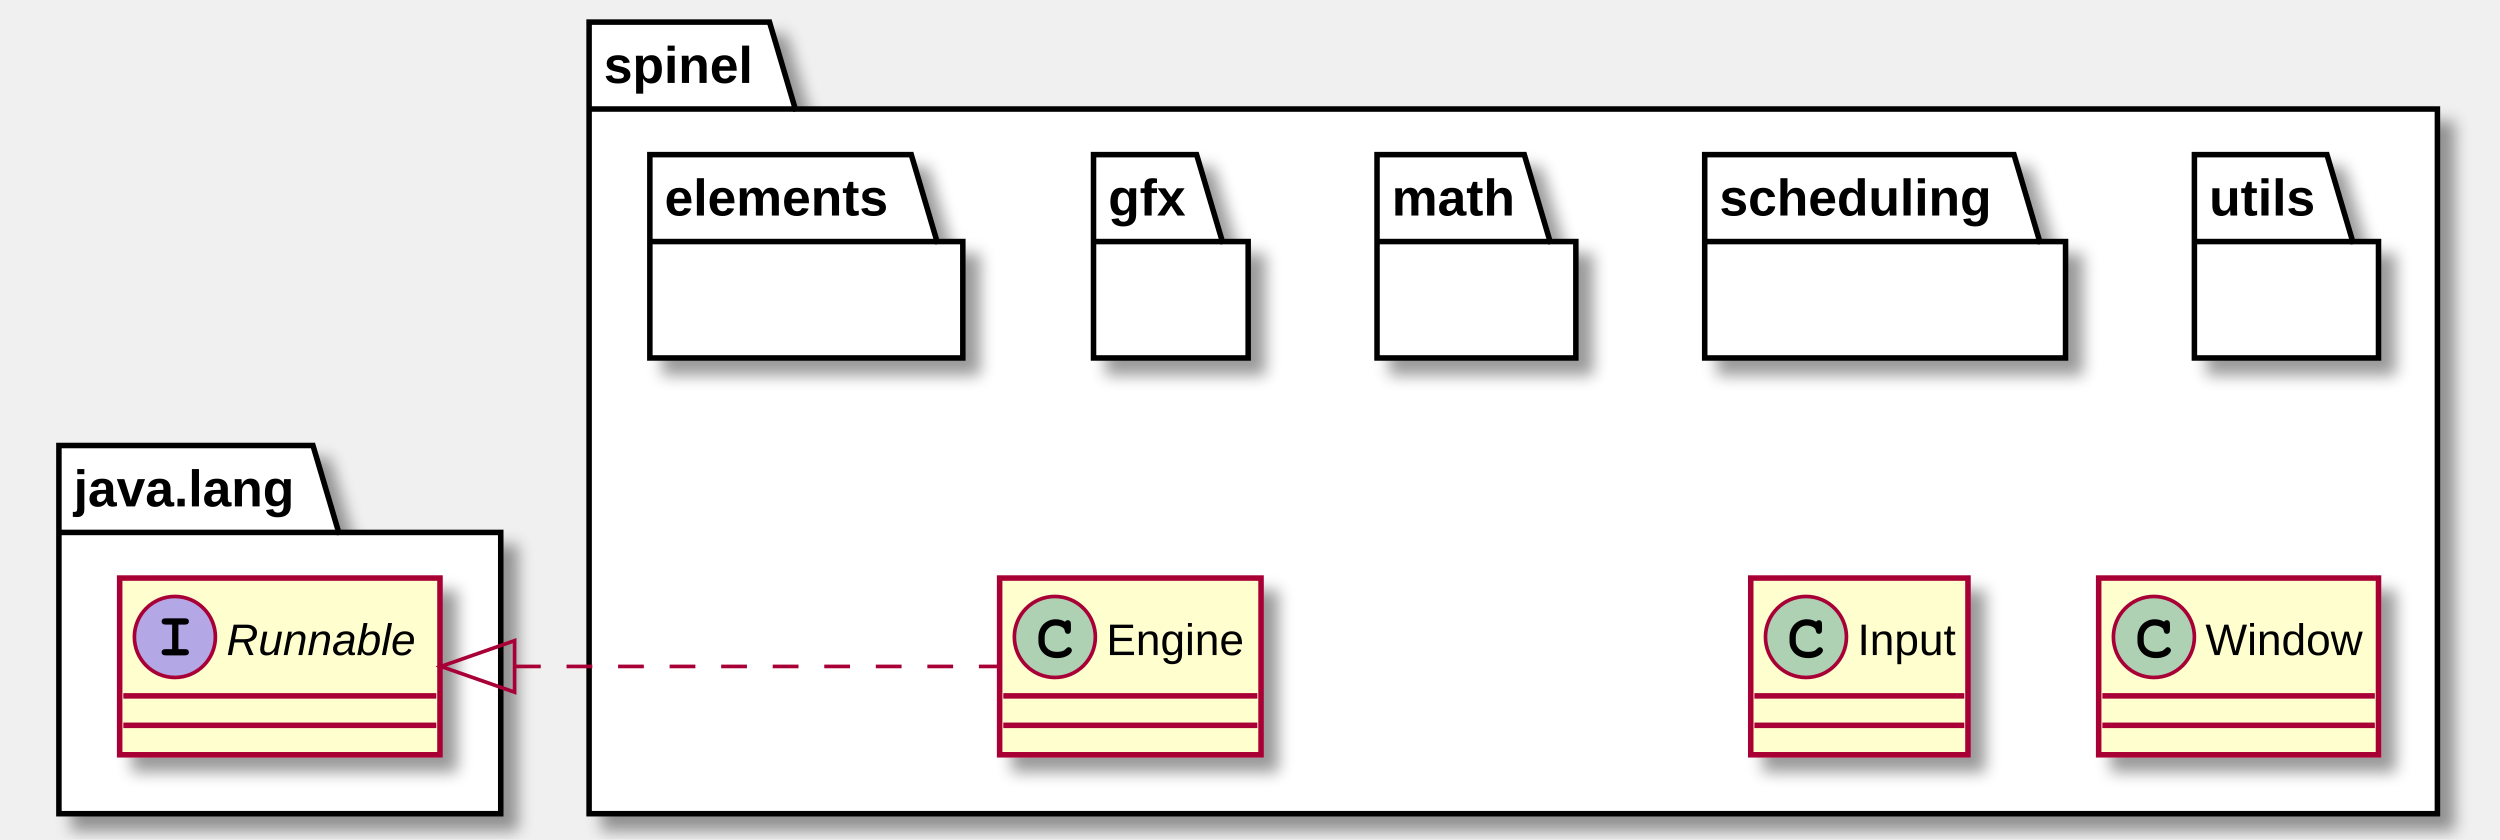
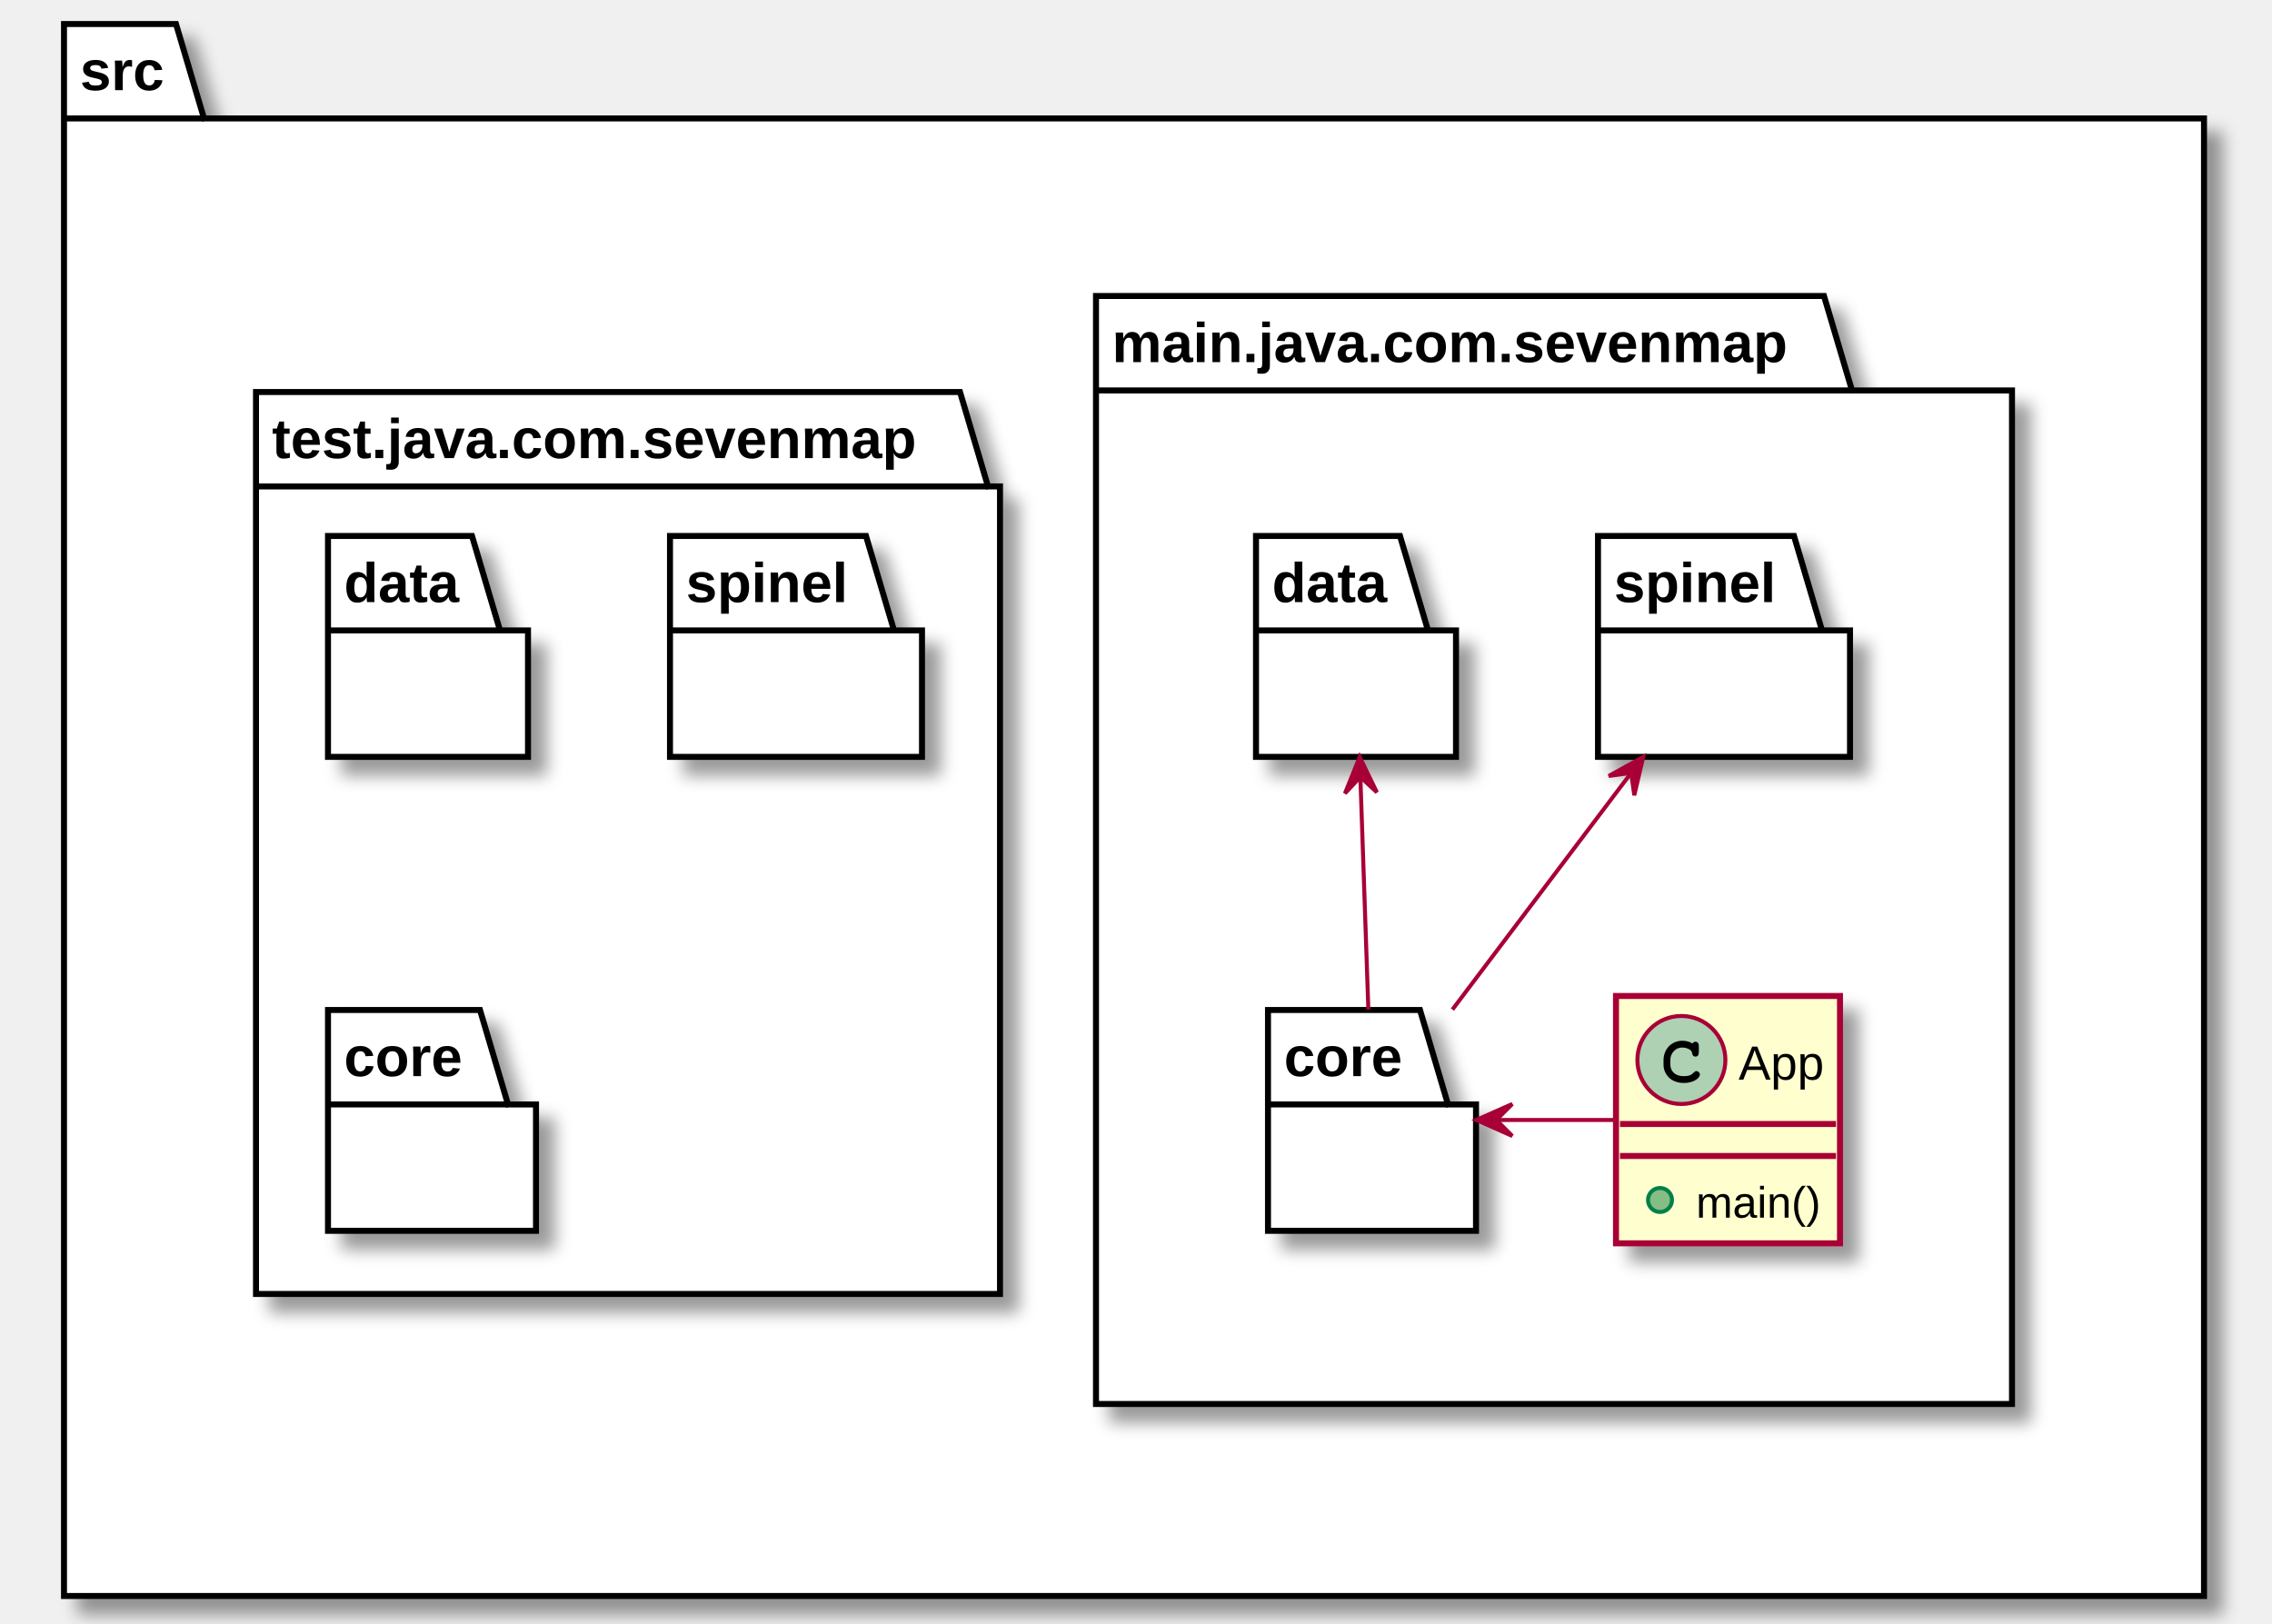
- <svg xmlns="http://www.w3.org/2000/svg" width="679" height="228" viewBox="0 0 679 228" preserveAspectRatio="none" overflow="hidden">
+ <svg xmlns="http://www.w3.org/2000/svg" width="568" height="406" viewBox="0 0 568 406" preserveAspectRatio="none" overflow="hidden">
  <defs>
-     <filter id="f1r12n6axe7uov" x="-1" y="-1" width="300%" height="300%" filterUnits="objectBoundingBox" primitiveUnits="userSpaceOnUse">
+     <filter id="f1qbohqu0w5wip" x="-1" y="-1" width="300%" height="300%" filterUnits="objectBoundingBox" primitiveUnits="userSpaceOnUse">
      <feGaussianBlur result="blurOut" stdDeviation="2 2" />
      <feColorMatrix in="blurOut" result="blurOut2" type="matrix" values="0 0 0 0 0 0 0 0 0 0 0 0 0 0 0 0 0 0 0.4 0 " />
      <feOffset in="blurOut2" result="blurOut3" dx="4" dy="4" />
      <feBlend in="SourceGraphic" in2="blurOut3" mode="normal" />
    </filter>
  </defs>
  <g>
-     <path d="M160 6 209 6 216 29.609 662 29.609 662 221 160 221 160 6Z" stroke="#000000" stroke-width="1.5" fill="#FFFFFF" filter="url(#f1r12n6axe7uov)" />
-     <line x1="160" y1="29.609" x2="216" y2="29.609" stroke="#000000" stroke-width="1.5" />
-     <text font-family="Arial" font-weight="700" font-size="14" x="164" y="22.533">spinel</text>
-     <path d="M16 121 85 121 92 144.609 136 144.609 136 221 16 221 16 121Z" stroke="#000000" stroke-width="1.5" fill="#FFFFFF" filter="url(#f1r12n6axe7uov)" />
-     <line x1="16" y1="144.609" x2="92" y2="144.609" stroke="#000000" stroke-width="1.5" />
-     <text font-family="Arial" font-weight="700" font-size="14" x="20" y="137.533">java.lang</text>
-     <rect x="570" y="157" width="76" height="48" id="Window" stroke="#A80036" stroke-width="1.5" fill="#FEFECE" filter="url(#f1r12n6axe7uov)" />
-     <ellipse cx="585" cy="173" rx="11" ry="11" stroke="#A80036" fill="#ADD1B2" />
-     <path d="M587.766 168.875C587.87 168.729 587.984 168.62 588.109 168.547 588.234 168.474 588.37 168.438 588.516 168.438 588.766 168.438 588.969 168.526 589.125 168.703 589.281 168.87 589.359 169.156 589.359 169.562L589.359 171.016C589.359 171.422 589.281 171.714 589.125 171.891 588.969 172.068 588.766 172.156 588.516 172.156 588.286 172.156 588.104 172.089 587.969 171.953 587.833 171.828 587.729 171.594 587.656 171.25 587.625 171.01 587.547 170.828 587.422 170.703 587.203 170.453 586.891 170.255 586.484 170.109 586.078 169.964 585.667 169.891 585.25 169.891 584.74 169.891 584.271 170 583.844 170.219 583.427 170.438 583.052 170.797 582.719 171.297 582.396 171.797 582.234 172.391 582.234 173.078L582.234 174.172C582.234 174.995 582.531 175.682 583.125 176.234 583.719 176.776 584.547 177.047 585.609 177.047 586.234 177.047 586.766 176.964 587.203 176.797 587.464 176.693 587.734 176.495 588.016 176.203 588.193 176.026 588.328 175.911 588.422 175.859 588.526 175.807 588.646 175.781 588.781 175.781 589 175.781 589.193 175.87 589.359 176.047 589.536 176.214 589.625 176.411 589.625 176.641 589.625 176.87 589.51 177.12 589.281 177.391 588.948 177.776 588.516 178.078 587.984 178.297 587.266 178.599 586.474 178.75 585.609 178.75 584.599 178.75 583.693 178.542 582.891 178.125 582.234 177.792 581.677 177.271 581.219 176.562 580.76 175.844 580.531 175.057 580.531 174.203L580.531 173.047C580.531 172.161 580.734 171.339 581.141 170.578 581.557 169.807 582.13 169.219 582.859 168.812 583.589 168.396 584.365 168.188 585.188 168.188 585.677 168.188 586.135 168.245 586.562 168.359 587 168.464 587.401 168.635 587.766 168.875Z" />
-     <text font-family="Arial" font-size="12" x="599" y="177.91">Window</text>
-     <line x1="571" y1="189" x2="645" y2="189" stroke="#A80036" stroke-width="1.5" />
-     <line x1="571" y1="197" x2="645" y2="197" stroke="#A80036" stroke-width="1.5" />
-     <rect x="475.5" y="157" width="59" height="48" id="Input" stroke="#A80036" stroke-width="1.5" fill="#FEFECE" filter="url(#f1r12n6axe7uov)" />
-     <ellipse cx="490.5" cy="173" rx="11" ry="11" stroke="#A80036" fill="#ADD1B2" />
-     <path d="M493.266 168.875C493.37 168.729 493.484 168.62 493.609 168.547 493.734 168.474 493.87 168.438 494.016 168.438 494.266 168.438 494.469 168.526 494.625 168.703 494.781 168.87 494.859 169.156 494.859 169.562L494.859 171.016C494.859 171.422 494.781 171.714 494.625 171.891 494.469 172.068 494.266 172.156 494.016 172.156 493.786 172.156 493.604 172.089 493.469 171.953 493.333 171.828 493.229 171.594 493.156 171.25 493.125 171.01 493.047 170.828 492.922 170.703 492.703 170.453 492.391 170.255 491.984 170.109 491.578 169.964 491.167 169.891 490.75 169.891 490.24 169.891 489.771 170 489.344 170.219 488.927 170.438 488.552 170.797 488.219 171.297 487.896 171.797 487.734 172.391 487.734 173.078L487.734 174.172C487.734 174.995 488.031 175.682 488.625 176.234 489.219 176.776 490.047 177.047 491.109 177.047 491.734 177.047 492.266 176.964 492.703 176.797 492.964 176.693 493.234 176.495 493.516 176.203 493.693 176.026 493.828 175.911 493.922 175.859 494.026 175.807 494.146 175.781 494.281 175.781 494.5 175.781 494.693 175.87 494.859 176.047 495.036 176.214 495.125 176.411 495.125 176.641 495.125 176.87 495.01 177.12 494.781 177.391 494.448 177.776 494.016 178.078 493.484 178.297 492.766 178.599 491.974 178.75 491.109 178.75 490.099 178.75 489.193 178.542 488.391 178.125 487.734 177.792 487.177 177.271 486.719 176.562 486.26 175.844 486.031 175.057 486.031 174.203L486.031 173.047C486.031 172.161 486.234 171.339 486.641 170.578 487.057 169.807 487.63 169.219 488.359 168.812 489.089 168.396 489.865 168.188 490.688 168.188 491.177 168.188 491.635 168.245 492.062 168.359 492.5 168.464 492.901 168.635 493.266 168.875Z" />
-     <text font-family="Arial" font-size="12" x="504.5" y="177.91">Input</text>
-     <line x1="476.5" y1="189" x2="533.5" y2="189" stroke="#A80036" stroke-width="1.5" />
-     <line x1="476.5" y1="197" x2="533.5" y2="197" stroke="#A80036" stroke-width="1.5" />
-     <rect x="271.5" y="157" width="71" height="48" id="Engine" stroke="#A80036" stroke-width="1.5" fill="#FEFECE" filter="url(#f1r12n6axe7uov)" />
-     <ellipse cx="286.5" cy="173" rx="11" ry="11" stroke="#A80036" fill="#ADD1B2" />
-     <path d="M289.266 168.875C289.37 168.729 289.484 168.62 289.609 168.547 289.734 168.474 289.87 168.438 290.016 168.438 290.266 168.438 290.469 168.526 290.625 168.703 290.781 168.87 290.859 169.156 290.859 169.562L290.859 171.016C290.859 171.422 290.781 171.714 290.625 171.891 290.469 172.068 290.266 172.156 290.016 172.156 289.786 172.156 289.604 172.089 289.469 171.953 289.333 171.828 289.229 171.594 289.156 171.25 289.125 171.01 289.047 170.828 288.922 170.703 288.703 170.453 288.391 170.255 287.984 170.109 287.578 169.964 287.167 169.891 286.75 169.891 286.24 169.891 285.771 170 285.344 170.219 284.927 170.438 284.552 170.797 284.219 171.297 283.896 171.797 283.734 172.391 283.734 173.078L283.734 174.172C283.734 174.995 284.031 175.682 284.625 176.234 285.219 176.776 286.047 177.047 287.109 177.047 287.734 177.047 288.266 176.964 288.703 176.797 288.964 176.693 289.234 176.495 289.516 176.203 289.693 176.026 289.828 175.911 289.922 175.859 290.026 175.807 290.146 175.781 290.281 175.781 290.5 175.781 290.693 175.87 290.859 176.047 291.036 176.214 291.125 176.411 291.125 176.641 291.125 176.87 291.01 177.12 290.781 177.391 290.448 177.776 290.016 178.078 289.484 178.297 288.766 178.599 287.974 178.75 287.109 178.75 286.099 178.75 285.193 178.542 284.391 178.125 283.734 177.792 283.177 177.271 282.719 176.562 282.26 175.844 282.031 175.057 282.031 174.203L282.031 173.047C282.031 172.161 282.234 171.339 282.641 170.578 283.057 169.807 283.63 169.219 284.359 168.812 285.089 168.396 285.865 168.188 286.688 168.188 287.177 168.188 287.635 168.245 288.062 168.359 288.5 168.464 288.901 168.635 289.266 168.875Z" />
-     <text font-family="Arial" font-size="12" x="300.5" y="177.91">Engine</text>
-     <line x1="272.5" y1="189" x2="341.5" y2="189" stroke="#A80036" stroke-width="1.5" />
-     <line x1="272.5" y1="197" x2="341.5" y2="197" stroke="#A80036" stroke-width="1.5" />
-     <path d="M596 42 632 42 639 65.609 646 65.609 646 97.219 596 97.219 596 42Z" stroke="#000000" stroke-width="1.5" fill="#FFFFFF" filter="url(#f1r12n6axe7uov)" />
-     <line x1="596" y1="65.609" x2="639" y2="65.609" stroke="#000000" stroke-width="1.5" />
-     <text font-family="Arial" font-weight="700" font-size="14" x="600" y="58.533">utils</text>
-     <path d="M463 42 547 42 554 65.609 561 65.609 561 97.219 463 97.219 463 42Z" stroke="#000000" stroke-width="1.5" fill="#FFFFFF" filter="url(#f1r12n6axe7uov)" />
-     <line x1="463" y1="65.609" x2="554" y2="65.609" stroke="#000000" stroke-width="1.5" />
-     <text font-family="Arial" font-weight="700" font-size="14" x="467" y="58.533">scheduling</text>
-     <path d="M374 42 414 42 421 65.609 428 65.609 428 97.219 374 97.219 374 42Z" stroke="#000000" stroke-width="1.5" fill="#FFFFFF" filter="url(#f1r12n6axe7uov)" />
-     <line x1="374" y1="65.609" x2="421" y2="65.609" stroke="#000000" stroke-width="1.5" />
-     <text font-family="Arial" font-weight="700" font-size="14" x="378" y="58.533">math</text>
-     <path d="M297 42 325 42 332 65.609 339 65.609 339 97.219 297 97.219 297 42Z" stroke="#000000" stroke-width="1.5" fill="#FFFFFF" filter="url(#f1r12n6axe7uov)" />
-     <line x1="297" y1="65.609" x2="332" y2="65.609" stroke="#000000" stroke-width="1.5" />
-     <text font-family="Arial" font-weight="700" font-size="14" x="301" y="58.533">gfx</text>
-     <path d="M176.5 42 247.5 42 254.5 65.609 261.5 65.609 261.5 97.219 176.5 97.219 176.5 42Z" stroke="#000000" stroke-width="1.5" fill="#FFFFFF" filter="url(#f1r12n6axe7uov)" />
-     <line x1="176.5" y1="65.609" x2="254.5" y2="65.609" stroke="#000000" stroke-width="1.5" />
-     <text font-family="Arial" font-weight="700" font-size="14" x="180.5" y="58.533">elements</text>
-     <rect x="32.5" y="157" width="87" height="48" id="Runnable" stroke="#A80036" stroke-width="1.5" fill="#FEFECE" filter="url(#f1r12n6axe7uov)" />
-     <ellipse cx="47.5" cy="173" rx="11" ry="11" stroke="#A80036" fill="#B4A7E5" />
-     <path d="M48.453 169.641 48.453 176.297 50.172 176.297C50.578 176.297 50.87 176.375 51.047 176.531 51.224 176.688 51.312 176.896 51.312 177.156 51.312 177.406 51.224 177.609 51.047 177.766 50.87 177.922 50.578 178 50.172 178L45.031 178C44.625 178 44.333 177.922 44.156 177.766 43.979 177.609 43.891 177.401 43.891 177.141 43.891 176.891 43.979 176.688 44.156 176.531 44.333 176.375 44.625 176.297 45.031 176.297L46.75 176.297 46.75 169.641 45.031 169.641C44.625 169.641 44.333 169.562 44.156 169.406 43.979 169.25 43.891 169.042 43.891 168.781 43.891 168.531 43.979 168.328 44.156 168.172 44.333 168.016 44.625 167.938 45.031 167.938L50.172 167.938C50.578 167.938 50.87 168.016 51.047 168.172 51.224 168.328 51.312 168.531 51.312 168.781 51.312 169.042 51.224 169.25 51.047 169.406 50.87 169.562 50.578 169.641 50.172 169.641L48.453 169.641Z" />
-     <text font-family="Arial" font-style="italic" font-size="12" x="61.5" y="177.91">Runnable</text>
-     <line x1="33.5" y1="189" x2="118.5" y2="189" stroke="#A80036" stroke-width="1.5" />
-     <line x1="33.5" y1="197" x2="118.5" y2="197" stroke="#A80036" stroke-width="1.5" />
-     <path d="M139.87 181C183.63 181 227.4 181 271.16 181" id="Runnable-backto-Engine" stroke="#A80036" stroke-dasharray="7 7" fill="none" />
-     <path d="M139.76 188 119.76 181 139.76 174 139.76 188Z" stroke="#A80036" fill="none" />
+     <path d="M16 6 44 6 51 29.609 551 29.609 551 399 16 399 16 6Z" stroke="#000000" stroke-width="1.5" fill="#FFFFFF" filter="url(#f1qbohqu0w5wip)" />
+     <line x1="16" y1="29.609" x2="51" y2="29.609" stroke="#000000" stroke-width="1.5" />
+     <text font-family="Arial" font-weight="700" font-size="14" x="20" y="22.533">src</text>
+     <path d="M274 74 456 74 463 97.609 503 97.609 503 351 274 351 274 74Z" stroke="#000000" stroke-width="1.5" fill="#FFFFFF" filter="url(#f1qbohqu0w5wip)" />
+     <line x1="274" y1="97.609" x2="463" y2="97.609" stroke="#000000" stroke-width="1.5" />
+     <text font-family="Arial" font-weight="700" font-size="14" x="278" y="90.533">main.java.com.sevenmap</text>
+     <path d="M64 98 240 98 247 121.609 250 121.609 250 323.5 64 323.5 64 98Z" stroke="#000000" stroke-width="1.5" fill="#FFFFFF" filter="url(#f1qbohqu0w5wip)" />
+     <line x1="64" y1="121.609" x2="247" y2="121.609" stroke="#000000" stroke-width="1.5" />
+     <text font-family="Arial" font-weight="700" font-size="14" x="68" y="114.533">test.java.com.sevenmap</text>
+     <path d="M399.5 134 448.5 134 455.5 157.609 462.5 157.609 462.5 189.219 399.5 189.219 399.5 134Z" stroke="#000000" stroke-width="1.5" fill="#FFFFFF" filter="url(#f1qbohqu0w5wip)" />
+     <line x1="399.5" y1="157.609" x2="455.5" y2="157.609" stroke="#000000" stroke-width="1.5" />
+     <text font-family="Arial" font-weight="700" font-size="14" x="403.5" y="150.533">spinel</text>
+     <path d="M314 134 350 134 357 157.609 364 157.609 364 189.219 314 189.219 314 134Z" stroke="#000000" stroke-width="1.5" fill="#FFFFFF" filter="url(#f1qbohqu0w5wip)" />
+     <line x1="314" y1="157.609" x2="357" y2="157.609" stroke="#000000" stroke-width="1.5" />
+     <text font-family="Arial" font-weight="700" font-size="14" x="318" y="150.533">data</text>
+     <rect x="404" y="249" width="56" height="61.836" id="App" stroke="#A80036" stroke-width="1.5" fill="#FEFECE" filter="url(#f1qbohqu0w5wip)" />
+     <ellipse cx="420.35" cy="265" rx="11" ry="11" stroke="#A80036" fill="#ADD1B2" />
+     <path d="M423.116 260.875C423.22 260.729 423.334 260.62 423.459 260.547 423.584 260.474 423.72 260.438 423.866 260.438 424.116 260.438 424.319 260.526 424.475 260.703 424.631 260.87 424.709 261.156 424.709 261.562L424.709 263.016C424.709 263.422 424.631 263.714 424.475 263.891 424.319 264.068 424.116 264.156 423.866 264.156 423.636 264.156 423.454 264.089 423.319 263.953 423.183 263.828 423.079 263.594 423.006 263.25 422.975 263.01 422.897 262.828 422.772 262.703 422.553 262.453 422.241 262.255 421.834 262.109 421.428 261.964 421.017 261.891 420.6 261.891 420.09 261.891 419.621 262 419.194 262.219 418.777 262.438 418.402 262.797 418.069 263.297 417.746 263.797 417.584 264.391 417.584 265.078L417.584 266.172C417.584 266.995 417.881 267.682 418.475 268.234 419.069 268.776 419.897 269.047 420.959 269.047 421.584 269.047 422.116 268.964 422.553 268.797 422.814 268.693 423.084 268.495 423.366 268.203 423.543 268.026 423.678 267.911 423.772 267.859 423.876 267.807 423.996 267.781 424.131 267.781 424.35 267.781 424.543 267.87 424.709 268.047 424.886 268.214 424.975 268.411 424.975 268.641 424.975 268.87 424.86 269.12 424.631 269.391 424.298 269.776 423.866 270.078 423.334 270.297 422.616 270.599 421.824 270.75 420.959 270.75 419.949 270.75 419.043 270.542 418.241 270.125 417.584 269.792 417.027 269.271 416.569 268.562 416.11 267.844 415.881 267.057 415.881 266.203L415.881 265.047C415.881 264.161 416.084 263.339 416.491 262.578 416.907 261.807 417.48 261.219 418.209 260.812 418.939 260.396 419.715 260.188 420.538 260.188 421.027 260.188 421.485 260.245 421.913 260.359 422.35 260.464 422.751 260.635 423.116 260.875Z" />
+     <text font-family="Arial" font-size="12" x="434.65" y="269.91">App</text>
+     <line x1="405" y1="281" x2="459" y2="281" stroke="#A80036" stroke-width="1.5" />
+     <line x1="405" y1="289" x2="459" y2="289" stroke="#A80036" stroke-width="1.5" />
+     <ellipse cx="415" cy="300" rx="3" ry="3" stroke="#038048" fill="#84BE84" />
+     <text font-family="Arial" font-size="11" x="424" y="304.419">main()</text>
+     <path d="M317 252.5 355 252.5 362 276.109 369 276.109 369 307.719 317 307.719 317 252.5Z" stroke="#000000" stroke-width="1.5" fill="#FFFFFF" filter="url(#f1qbohqu0w5wip)" />
+     <line x1="317" y1="276.109" x2="362" y2="276.109" stroke="#000000" stroke-width="1.5" />
+     <text font-family="Arial" font-weight="700" font-size="14" x="321" y="269.033">core</text>
+     <path d="M167.5 134 216.5 134 223.5 157.609 230.5 157.609 230.5 189.219 167.5 189.219 167.5 134Z" stroke="#000000" stroke-width="1.5" fill="#FFFFFF" filter="url(#f1qbohqu0w5wip)" />
+     <line x1="167.5" y1="157.609" x2="223.5" y2="157.609" stroke="#000000" stroke-width="1.5" />
+     <text font-family="Arial" font-weight="700" font-size="14" x="171.5" y="150.533">spinel</text>
+     <path d="M82 134 118 134 125 157.609 132 157.609 132 189.219 82 189.219 82 134Z" stroke="#000000" stroke-width="1.5" fill="#FFFFFF" filter="url(#f1qbohqu0w5wip)" />
+     <line x1="82" y1="157.609" x2="125" y2="157.609" stroke="#000000" stroke-width="1.5" />
+     <text font-family="Arial" font-weight="700" font-size="14" x="86" y="150.533">data</text>
+     <path d="M82 252.5 120 252.5 127 276.109 134 276.109 134 307.719 82 307.719 82 252.5Z" stroke="#000000" stroke-width="1.5" fill="#FFFFFF" filter="url(#f1qbohqu0w5wip)" />
+     <line x1="82" y1="276.109" x2="127" y2="276.109" stroke="#000000" stroke-width="1.5" />
+     <text font-family="Arial" font-weight="700" font-size="14" x="86" y="269.033">core</text>
+     <path d="M407.72 193.31C393.84 211.7 376.38 234.81 363.1 252.4" id="spinel-backto-core" stroke="#A80036" fill="none" />
+     <path d="M410.81 189.23 402.191 193.995 407.794 193.218 408.572 198.821 410.81 189.23Z" stroke="#A80036" fill="#A80036" />
+     <path d="M340.09 194.24C340.72 212.47 341.49 235.11 342.09 252.4" id="data-backto-core" stroke="#A80036" fill="none" />
+     <path d="M339.92 189.23 336.231 198.362 340.091 194.227 344.226 198.088 339.92 189.23Z" stroke="#A80036" fill="#A80036" />
+     <path d="M374.26 280C384.16 280 394.07 280 403.98 280" id="core-backto-App" stroke="#A80036" fill="none" />
+     <path d="M369.07 280 378.07 284 374.07 280 378.07 276 369.07 280Z" stroke="#A80036" fill="#A80036" />
  </g>
</svg>
